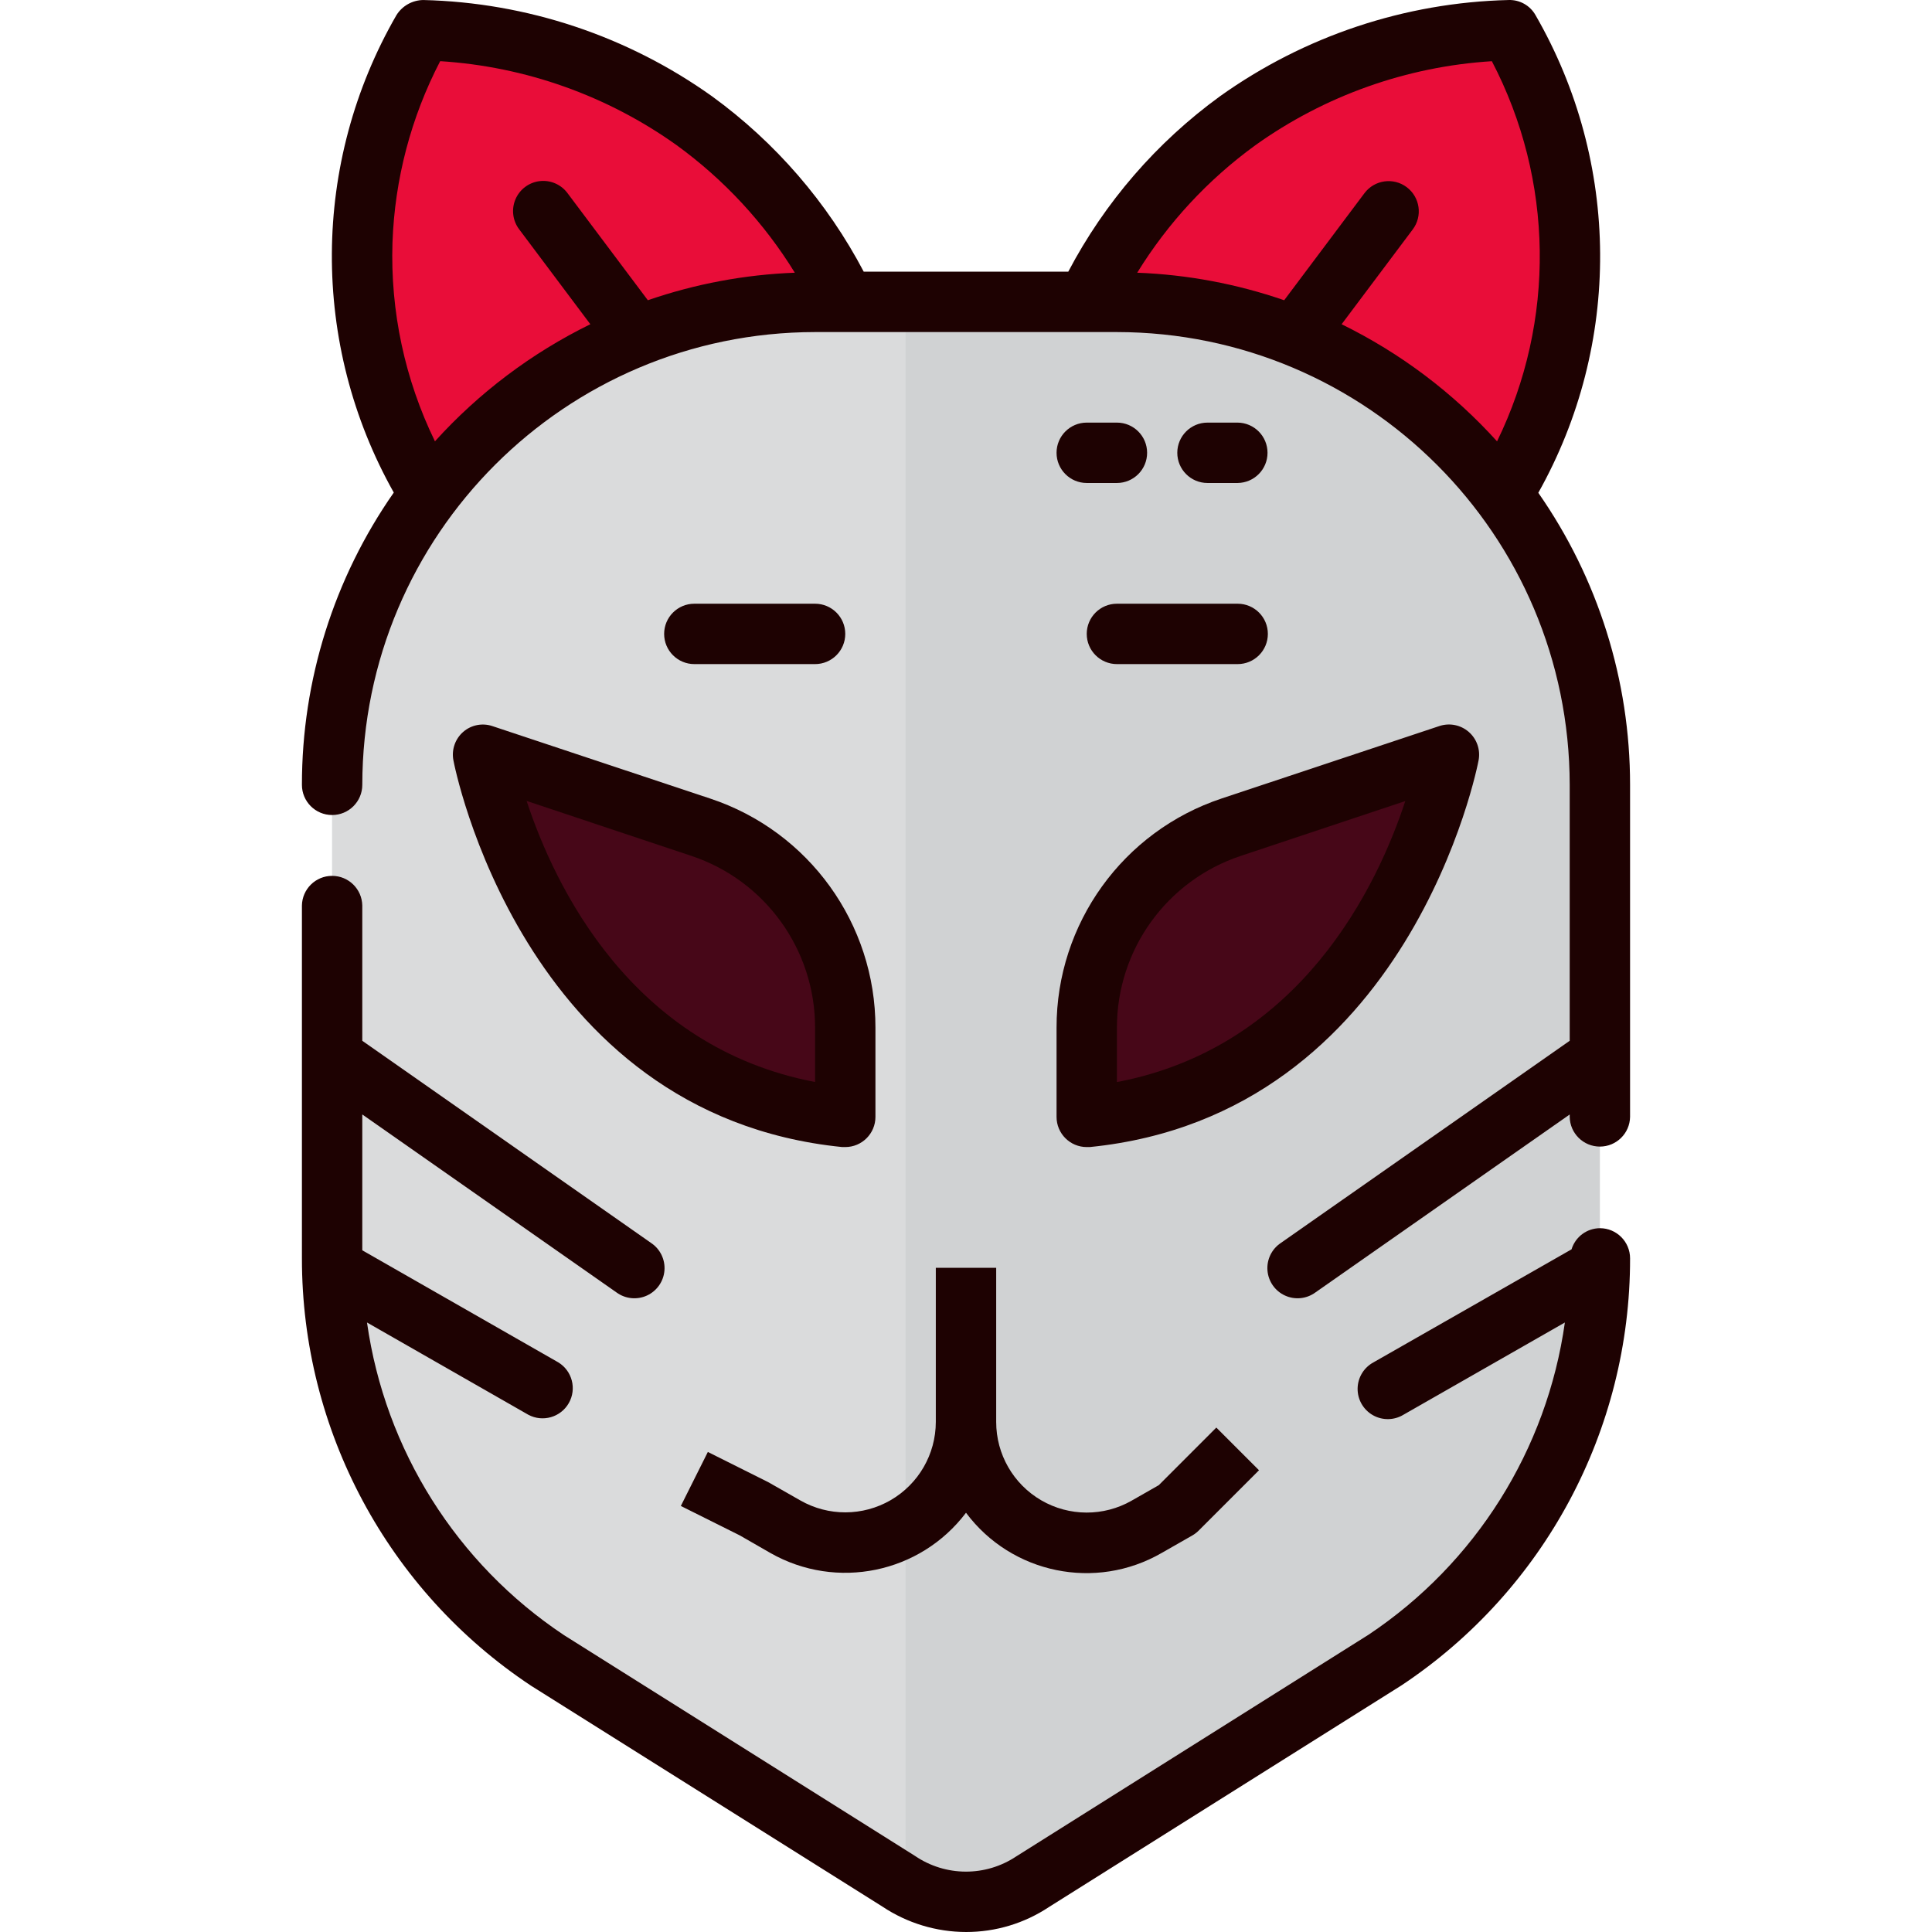
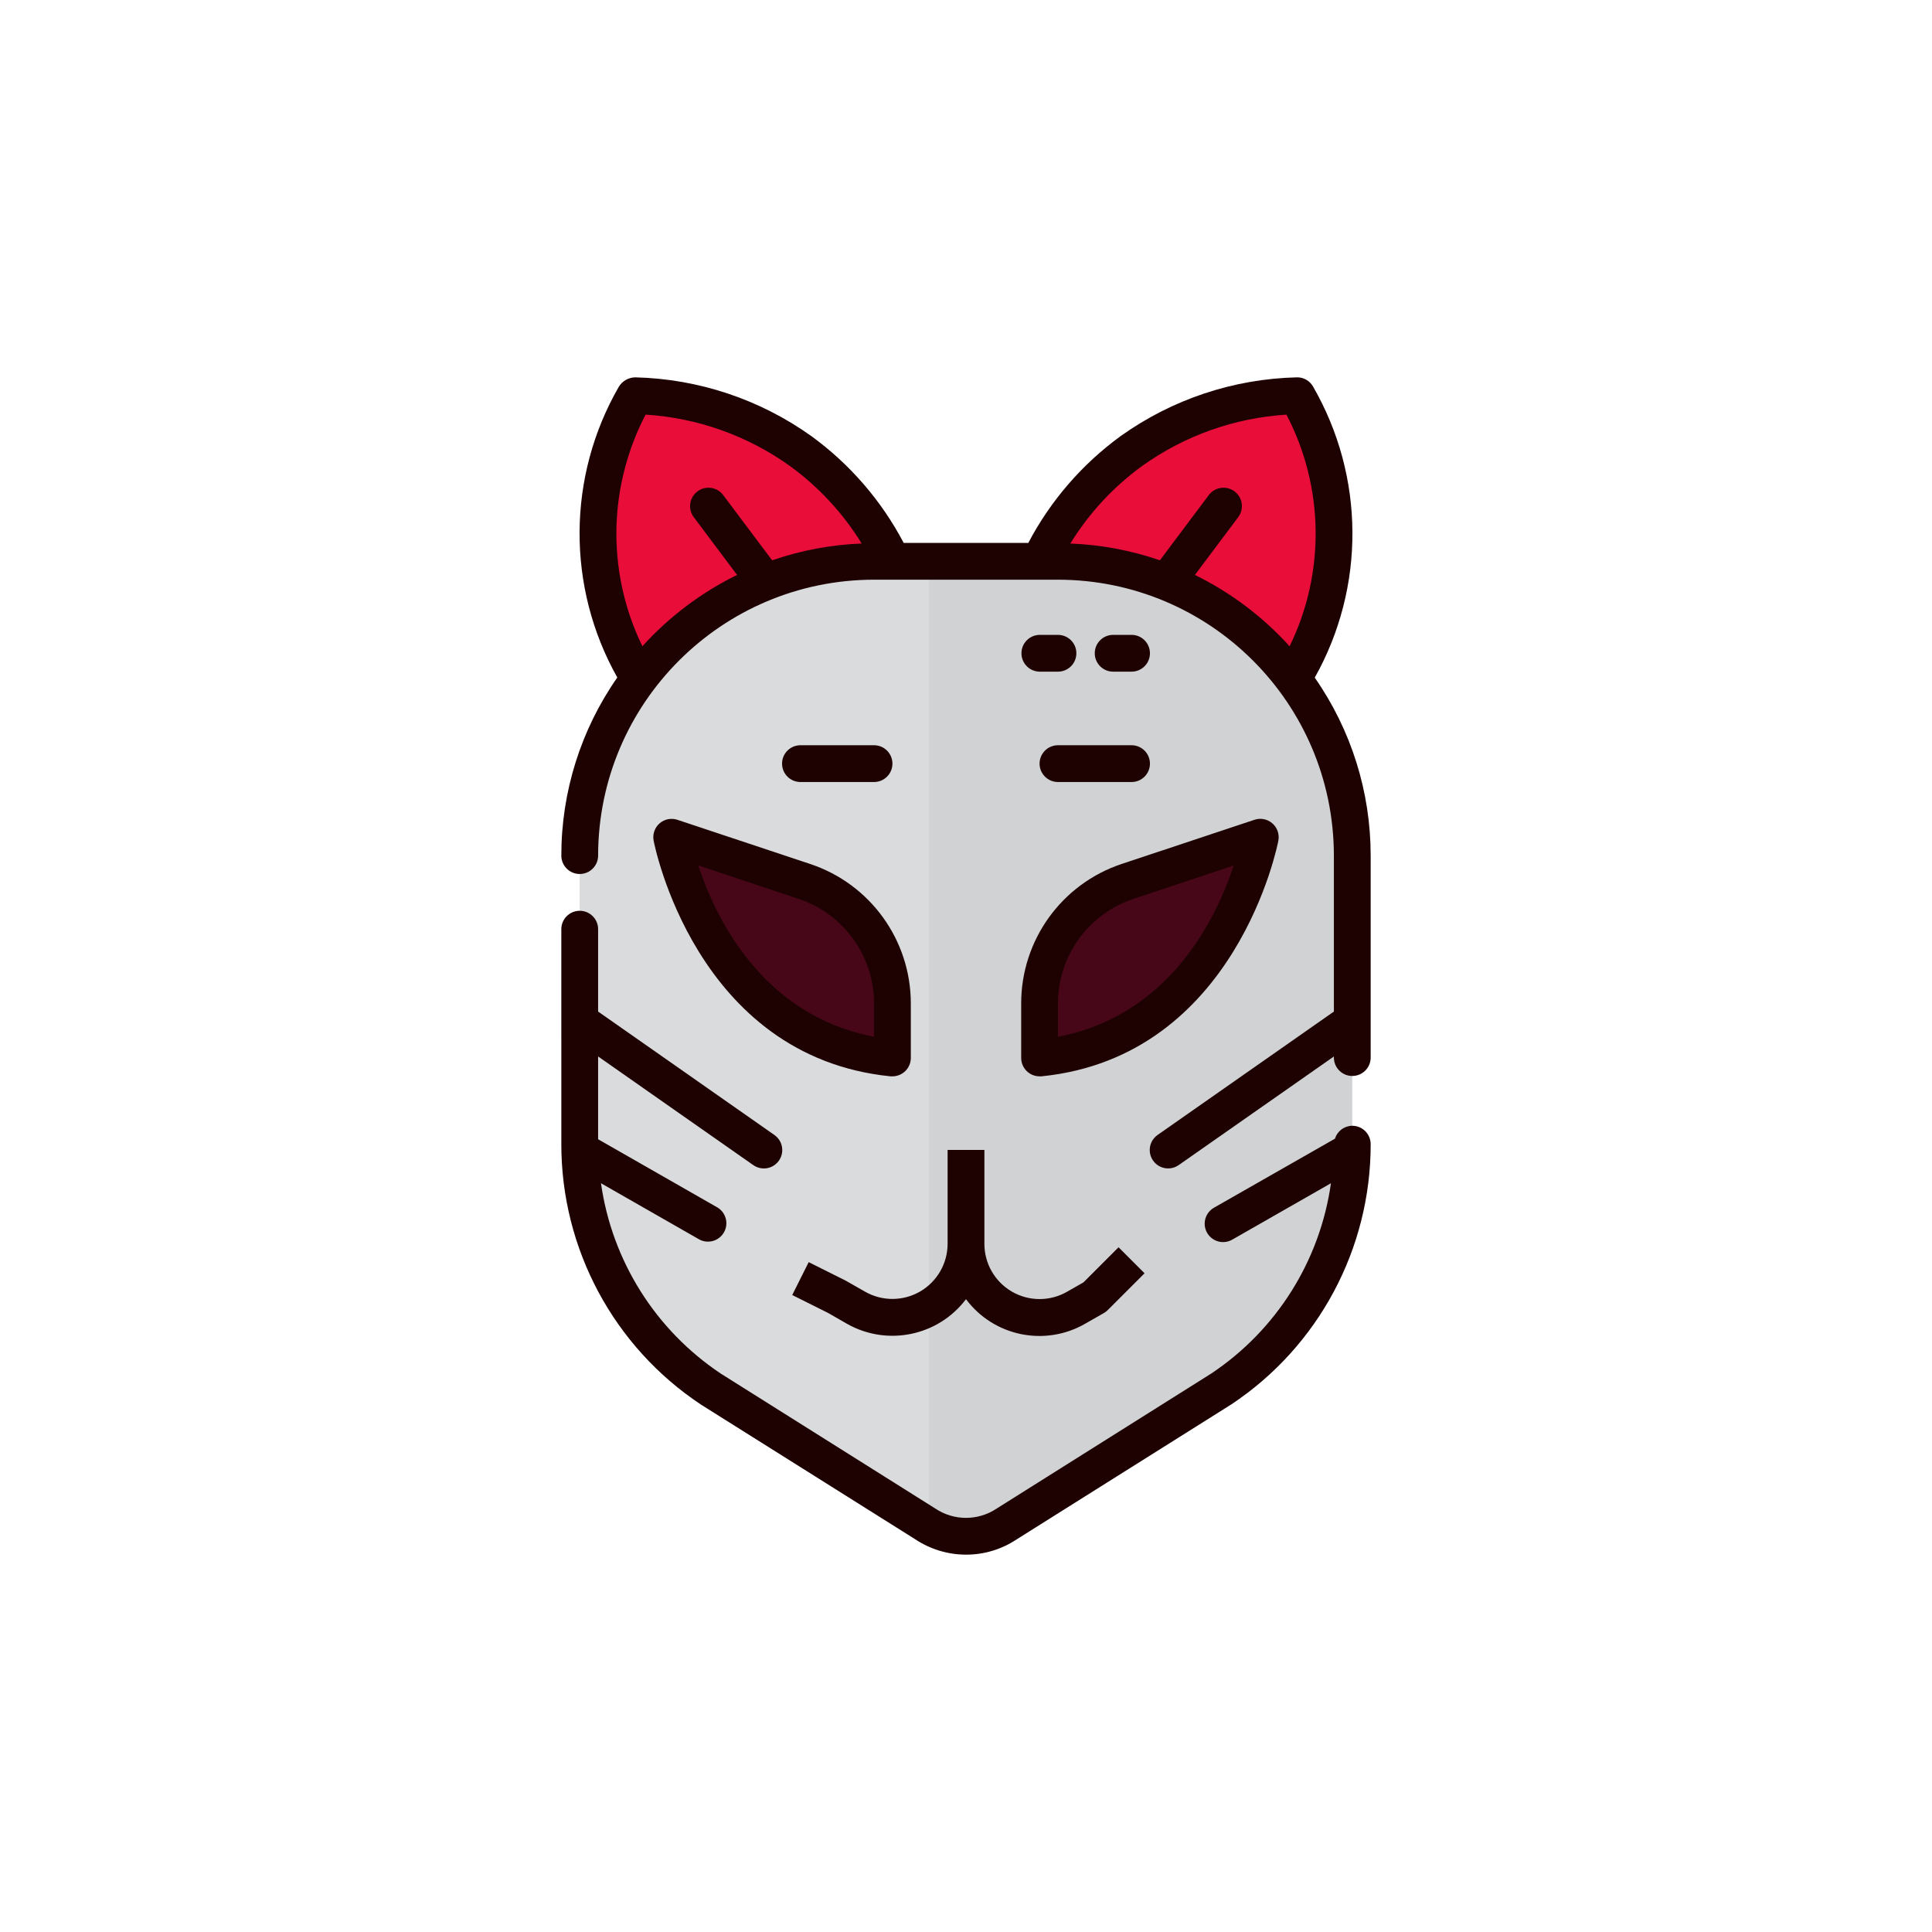
<svg xmlns="http://www.w3.org/2000/svg" height="512" width="512" data-name="icon">
-   <path fill="#e90d39" d="M224.002 79.999a127.43 127.43 0 0 0-39.997-47.997A128.575 128.575 0 0 0 112.01 8.004a120.055 120.055 0 0 0 0 119.991l1.936 2.744M287.998 79.999a127.43 127.43 0 0 1 39.997-47.997A128.575 128.575 0 0 1 399.99 8.004a120.055 120.055 0 0 1 0 119.991l-1.776 2.96" />
-   <path fill="#d0d2d3" d="M423.988 207.99V333.5a127.99 127.99 0 0 1-56.956 106.473l-93.273 58.636a32.278 32.278 0 0 1-33.758 1.12c-.64-.4-1.2-.72-1.76-1.12l-93.273-58.636a127.99 127.99 0 0 1-56.956-106.472V207.989A127.99 127.99 0 0 1 216.002 80h79.995a127.99 127.99 0 0 1 127.991 127.99z" />
-   <path opacity=".3" fill="#f0f1f1" d="M240.001 79.999v419.73c-.64-.4-1.2-.72-1.76-1.12l-93.273-58.636a127.99 127.99 0 0 1-56.956-106.472V207.989A127.99 127.99 0 0 1 216.002 80z" />
-   <path fill="#470718" d="M224.002 295.983v-23.638a55.996 55.996 0 0 0-38.285-53.156l-57.708-19.199s15.999 87.994 95.993 95.993zM287.998 295.983v-23.638a55.996 55.996 0 0 1 38.285-53.156l57.708-19.199s-15.999 87.994-95.993 95.993z" />
+   <path fill="#e90d39" d="M236.501 148.749a77.653 77.653 0 0 0-24.373-29.248 78.35 78.35 0 0 0-43.872-14.624 73.159 73.159 0 0 0 0 73.12l1.18 1.672M275.499 148.749a77.653 77.653 0 0 1 24.373-29.248 78.35 78.35 0 0 1 43.872-14.624 73.159 73.159 0 0 1 0 73.12l-1.082 1.804" />
+   <path fill="#d0d2d3" d="M358.368 226.744v76.483a77.995 77.995 0 0 1-34.708 64.882l-56.838 35.73a19.67 19.67 0 0 1-20.571.683c-.39-.243-.732-.438-1.073-.682l-56.838-35.731a77.995 77.995 0 0 1-34.708-64.882v-76.483a77.995 77.995 0 0 1 77.995-77.995h48.746a77.995 77.995 0 0 1 77.995 77.995z" />
+   <path opacity=".3" fill="#f0f1f1" d="M246.25 148.749v255.773c-.39-.243-.73-.438-1.072-.682l-56.838-35.731a77.995 77.995 0 0 1-34.708-64.882v-76.483a77.995 77.995 0 0 1 77.995-77.995z" />
+   <path fill="#470718" d="M236.501 280.365V265.96a34.123 34.123 0 0 0-23.33-32.392l-35.166-11.7s9.75 53.622 58.496 58.497zM275.499 280.365V265.96a34.123 34.123 0 0 1 23.33-32.392l35.166-11.7s-9.75 53.622-58.496 58.497z" />
  <g fill="#1e0202">
-     <path d="M80.013 333.485a135.806 135.806 0 0 0 60.74 113.263l93.065 58.5A40.07 40.07 0 0 0 256.056 512a39.557 39.557 0 0 0 21.95-6.632l93.426-58.74a135.718 135.718 0 0 0 60.555-113.143 8 8 0 0 0-7.999-8 7.903 7.903 0 0 0-7.511 5.6l-52.485 29.95a8 8 0 1 0 7.936 13.887l42.78-24.447a119.535 119.535 0 0 1-51.996 82.722l-93.401 58.772a23.998 23.998 0 0 1-26.806-.12l-93.057-58.532a119.695 119.695 0 0 1-52.189-82.842l42.75 24.447a8 8 0 0 0 7.935-13.887L96.01 331.34v-35.998l67.412 47.197a8 8 0 1 0 9.167-13.111L96.01 275.817v-35.83a8 8 0 0 0-15.998 0z" />
-     <path d="M88.012 215.989a8 8 0 0 0 8-8A120.12 120.12 0 0 1 216.001 88h79.995a120.12 120.12 0 0 1 119.992 119.99v67.828l-76.579 53.596a8 8 0 1 0 9.167 13.11l67.412-47.172v.632a8 8 0 0 0 15.998 0V207.99a135.142 135.142 0 0 0-24.318-77.394 127.943 127.943 0 0 0-.744-126.591 7.871 7.871 0 0 0-7.111-4 137.326 137.326 0 0 0-76.507 25.51A135.318 135.318 0 0 0 283.102 72h-54.204a135.318 135.318 0 0 0-40.205-46.484A137.47 137.47 0 0 0 112.186.005a8.511 8.511 0 0 0-7.12 3.999 127.767 127.767 0 0 0-.711 126.527 135.134 135.134 0 0 0-24.342 77.458 8 8 0 0 0 7.999 8zm244.67-177.5a120.791 120.791 0 0 1 62.676-22.27 111.728 111.728 0 0 1 1.376 100.745 136.518 136.518 0 0 0-41.19-31.038L374.393 60.8a8 8 0 1 0-12.8-9.6l-21.27 28.367a135.062 135.062 0 0 0-38.95-7.296 118.568 118.568 0 0 1 31.31-33.781zM104.012 64.265A112.848 112.848 0 0 1 116.65 16.21a120.96 120.96 0 0 1 62.675 22.27 118.568 118.568 0 0 1 31.31 33.79 135.062 135.062 0 0 0-38.949 7.296L150.408 51.2a8 8 0 1 0-12.8 9.599l18.84 25.126a136.526 136.526 0 0 0-41.182 31.03 112.072 112.072 0 0 1-11.255-52.692zM204.164 411.559A40.117 40.117 0 0 0 256 400.896a39.845 39.845 0 0 0 51.836 10.663l8.128-4.64a8 8 0 0 0 1.688-1.288l15.998-15.998-11.31-11.312-15.24 15.255-7.2 4.112a23.998 23.998 0 0 1-35.9-20.855V335.98h-16v40.853a23.998 23.998 0 0 1-35.9 20.799l-8.512-4.848-16-8-7.159 14.312 15.607 7.791z" />
-     <path d="M216.003 175.992a8 8 0 0 0 0-16h-31.998a8 8 0 0 0 0 16zM287.998 167.992a8 8 0 0 0 8 8h31.997a8 8 0 0 0 0-16h-31.998a8 8 0 0 0-8 8zM122.77 193.942a8 8 0 0 0-2.624 7.48c.16.968 18.046 94.025 103.056 102.56h.8a8 8 0 0 0 8-7.999v-23.638a63.915 63.915 0 0 0-43.757-60.708l-57.708-19.198a7.935 7.935 0 0 0-7.768 1.503zm60.435 32.87a47.94 47.94 0 0 1 32.798 45.533v14.399c-48.797-9.287-69.051-52.044-76.443-74.49zM391.854 201.422a8 8 0 0 0-10.399-9.015l-57.708 19.198a63.915 63.915 0 0 0-43.749 60.74v23.638a8 8 0 0 0 8 8h.8c85.01-8.536 102.896-101.593 103.056-102.561zm-95.857 85.338v-14.4a47.94 47.94 0 0 1 32.798-45.532l43.62-14.535c-7.367 22.423-27.621 65.18-76.418 74.467zM295.997 111.996h-8a8 8 0 0 0 0 16h8a8 8 0 0 0 0-16zM327.995 127.995a8 8 0 0 0 0-15.999h-8a8 8 0 0 0 0 16z" />
+     <path d="M148.758 303.217a82.757 82.757 0 0 0 37.013 69.02l56.712 35.649A24.417 24.417 0 0 0 256.034 412a24.105 24.105 0 0 0 13.376-4.041l56.931-35.795a82.703 82.703 0 0 0 36.901-68.947 4.875 4.875 0 0 0-4.874-4.874 4.816 4.816 0 0 0-4.578 3.412l-31.982 18.25a4.875 4.875 0 1 0 4.836 8.463l26.07-14.897a72.842 72.842 0 0 1-31.686 50.409l-56.917 35.814a14.624 14.624 0 0 1-16.335-.073l-56.706-35.668a72.94 72.94 0 0 1-31.803-50.482l26.05 14.897a4.875 4.875 0 0 0 4.836-8.462l-31.646-18.095v-21.936l41.079 28.76a4.875 4.875 0 1 0 5.586-7.99l-46.665-32.67v-21.833a4.875 4.875 0 0 0-9.75 0z" />
+     <path d="M153.632 231.618a4.875 4.875 0 0 0 4.875-4.874 73.198 73.198 0 0 1 73.12-73.12h48.746a73.198 73.198 0 0 1 73.12 73.12v41.332l-46.665 32.66a4.875 4.875 0 1 0 5.586 7.99l41.08-28.746v.385a4.875 4.875 0 0 0 9.748 0v-53.621a82.352 82.352 0 0 0-14.819-47.163 77.965 77.965 0 0 0-.453-77.141 4.797 4.797 0 0 0-4.333-2.438 83.683 83.683 0 0 0-46.622 15.546 82.46 82.46 0 0 0-24.5 28.326h-33.03a82.46 82.46 0 0 0-24.5-28.326 83.771 83.771 0 0 0-46.622-15.546 5.187 5.187 0 0 0-4.338 2.438 77.858 77.858 0 0 0-.434 77.102 82.348 82.348 0 0 0-14.833 47.202 4.875 4.875 0 0 0 4.874 4.874zm149.096-108.164a73.607 73.607 0 0 1 38.193-13.57 68.084 68.084 0 0 1 .839 61.39 83.19 83.19 0 0 0-25.1-18.913l11.485-15.311a4.875 4.875 0 1 0-7.8-5.85l-12.961 17.286a82.304 82.304 0 0 0-23.735-4.446 72.252 72.252 0 0 1 19.08-20.586zm-139.347 15.707a68.767 68.767 0 0 1 7.702-29.282 73.71 73.71 0 0 1 38.193 13.57 72.252 72.252 0 0 1 19.08 20.591 82.304 82.304 0 0 0-23.735 4.446L191.655 131.2a4.875 4.875 0 1 0-7.8 5.85l11.48 15.311a83.196 83.196 0 0 0-25.095 18.909 68.294 68.294 0 0 1-6.859-32.11zM224.412 350.794A24.446 24.446 0 0 0 256 344.296a24.28 24.28 0 0 0 31.588 6.498l4.952-2.827a4.875 4.875 0 0 0 1.029-.785l9.75-9.75-6.893-6.892-9.287 9.296-4.387 2.505a14.624 14.624 0 0 1-21.877-12.708v-24.895h-9.75v24.895a14.624 14.624 0 0 1-21.877 12.674l-5.187-2.954-9.75-4.875-4.362 8.721 9.51 4.748z" />
+     <path d="M231.627 207.245a4.875 4.875 0 0 0 0-9.75h-19.499a4.875 4.875 0 0 0 0 9.75zM275.499 202.37a4.875 4.875 0 0 0 4.874 4.875h19.499a4.875 4.875 0 0 0 0-9.75h-19.499a4.875 4.875 0 0 0-4.874 4.875zM174.813 218.184a4.875 4.875 0 0 0-1.6 4.557c.098.59 10.998 57.297 62.8 62.498h.488a4.875 4.875 0 0 0 4.875-4.874V265.96a38.949 38.949 0 0 0-26.664-36.994l-35.166-11.699a4.836 4.836 0 0 0-4.733.917zm36.828 20.03a29.214 29.214 0 0 1 19.986 27.746v8.775c-29.736-5.66-42.078-31.715-46.583-45.393zM338.786 222.741a4.875 4.875 0 0 0-6.337-5.493l-35.166 11.699a38.949 38.949 0 0 0-26.659 37.013v14.405a4.875 4.875 0 0 0 4.875 4.874h.487c51.803-5.2 62.703-61.908 62.8-62.498zm-58.413 52.003v-8.774a29.214 29.214 0 0 1 19.986-27.747l26.582-8.857c-4.49 13.664-16.832 39.719-46.568 45.378zM280.373 168.248H275.5a4.875 4.875 0 0 0 0 9.749h4.874a4.875 4.875 0 0 0 0-9.75zM299.872 177.997a4.875 4.875 0 0 0 0-9.75h-4.875a4.875 4.875 0 0 0 0 9.75z" />
  </g>
</svg>
